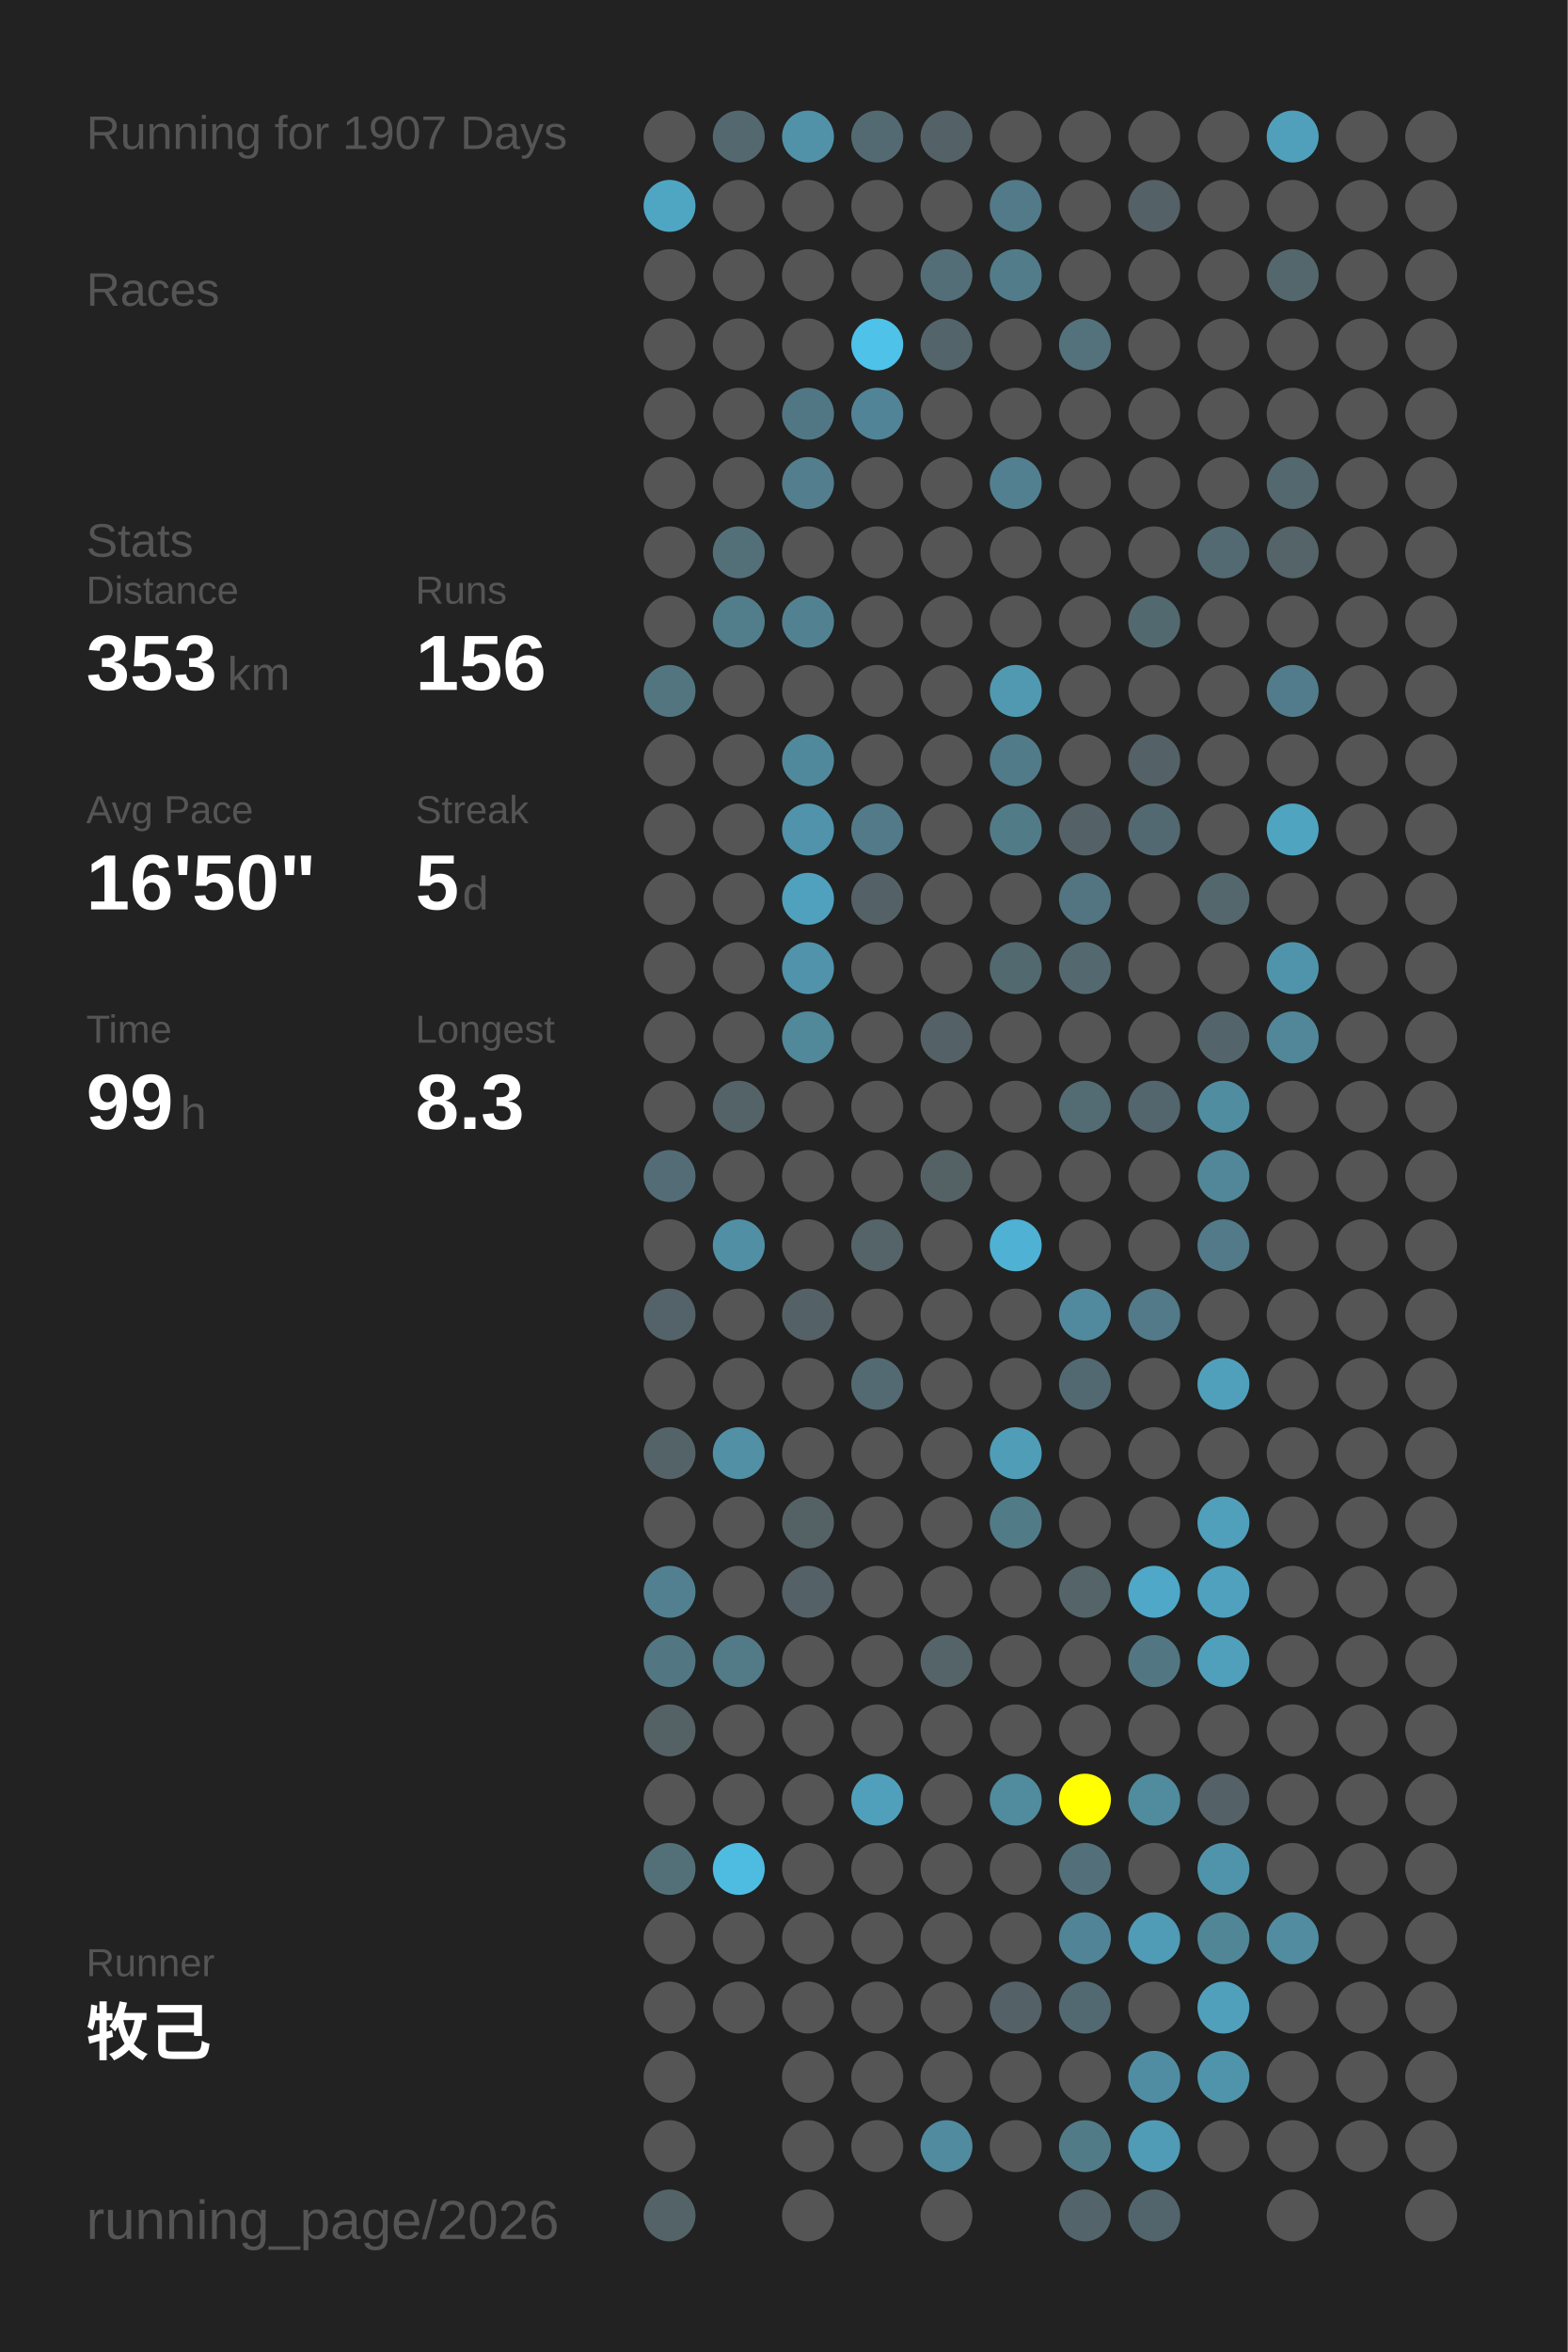
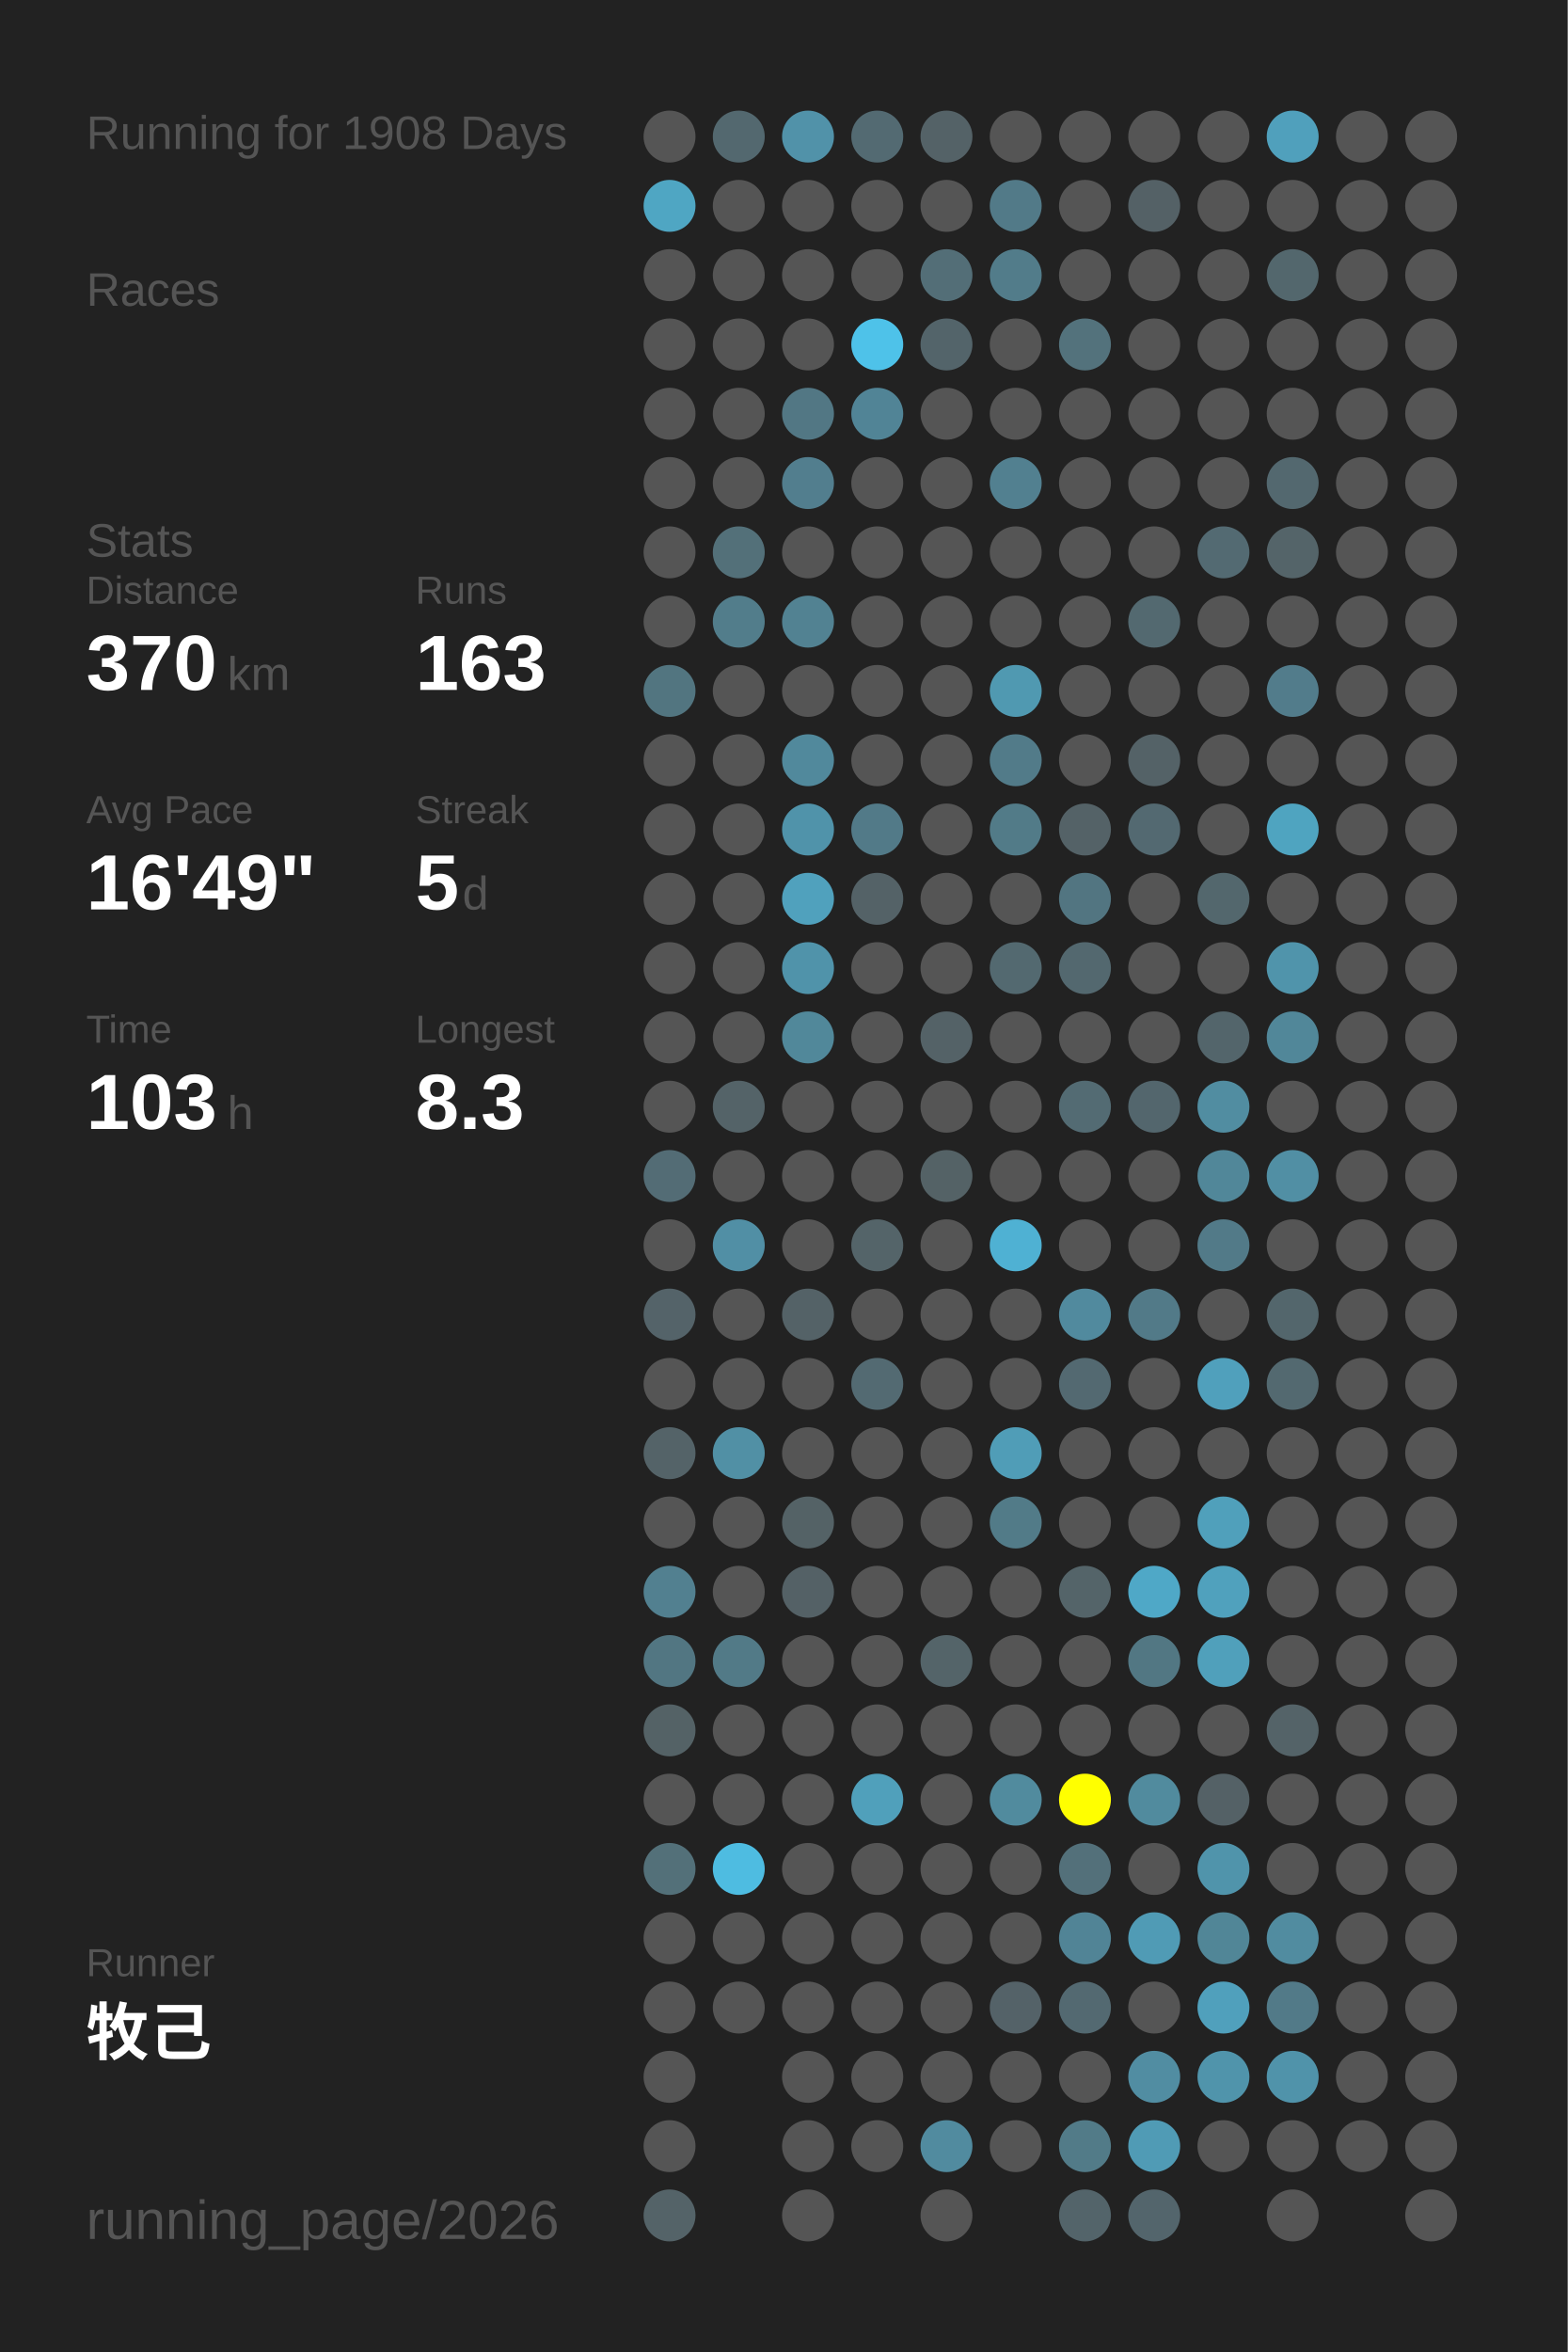
<svg xmlns="http://www.w3.org/2000/svg" baseProfile="full" height="300mm" version="1.1" viewBox="0,0,200,300" width="200mm">
  <defs />
  <rect fill="#222222" height="300" width="200" x="0" y="0" />
-   <text fill="#555555" style="font-size:6px; font-family:Arial;" x="11" y="19">Running for 1907 Days</text>
+   <text fill="#555555" style="font-size:6px; font-family:Arial;" x="11" y="19">Running for 1908 Days</text>
  <text fill="#555555" style="font-size:6px; font-family:Arial;" x="11" y="39">Races</text>
  <text fill="#555555" style="font-size:6px; font-family:Arial;" x="11" y="71">Stats</text>
  <text fill="#555555" style="font-size:5px; font-family:Arial;" x="11" y="77">Distance</text>
-   <text fill="#FFFFFF" style="font-size:10px; font-family:Arial; font-weight:bold;" x="11" y="88">353</text>
+   <text fill="#FFFFFF" style="font-size:10px; font-family:Arial; font-weight:bold;" x="11" y="88">370</text>
  <text fill="#555555" style="font-size:6px; font-family:Arial;" x="29" y="88">km</text>
  <text fill="#555555" style="font-size:5px; font-family:Arial;" x="53" y="77">Runs</text>
-   <text fill="#FFFFFF" style="font-size:10px; font-family:Arial; font-weight:bold;" x="53" y="88">156</text>
+   <text fill="#FFFFFF" style="font-size:10px; font-family:Arial; font-weight:bold;" x="53" y="88">163</text>
  <text fill="#555555" style="font-size:5px; font-family:Arial;" x="11" y="105">Avg Pace</text>
-   <text fill="#FFFFFF" style="font-size:10px; font-family:Arial; font-weight:bold;" x="11" y="116">16'50"</text>
+   <text fill="#FFFFFF" style="font-size:10px; font-family:Arial; font-weight:bold;" x="11" y="116">16'49"</text>
  <text fill="#555555" style="font-size:5px; font-family:Arial;" x="53" y="105">Streak</text>
  <text fill="#FFFFFF" style="font-size:10px; font-family:Arial; font-weight:bold;" x="53" y="116">5</text>
  <text fill="#555555" style="font-size:6px; font-family:Arial;" x="59" y="116">d</text>
  <text fill="#555555" style="font-size:5px; font-family:Arial;" x="11" y="133">Time</text>
-   <text fill="#FFFFFF" style="font-size:10px; font-family:Arial; font-weight:bold;" x="11" y="144">99</text>
-   <text fill="#555555" style="font-size:6px; font-family:Arial;" x="23" y="144">h</text>
+   <text fill="#FFFFFF" style="font-size:10px; font-family:Arial; font-weight:bold;" x="11" y="144">103</text>
+   <text fill="#555555" style="font-size:6px; font-family:Arial;" x="29" y="144">h</text>
  <text fill="#555555" style="font-size:5px; font-family:Arial;" x="53" y="133">Longest</text>
  <text fill="#FFFFFF" style="font-size:10px; font-family:Arial; font-weight:bold;" x="53" y="144">8.3</text>
  <text fill="#555555" style="font-size:5px; font-family:Arial;" x="11" y="252.065">Runner</text>
  <text fill="#FFFFFF" style="font-size:8px; font-family:Arial; font-weight:bold;" x="11" y="262.065">牧己</text>
  <text fill="#555555" style="font-size:7px; font-family:Arial;" x="11" y="285.581">running_page/2026</text>
  <circle cx="85.417" cy="17.419" fill="#555555" r="3.312" />
  <circle cx="85.417" cy="26.258" fill="#4fa6c3" r="3.312" />
  <circle cx="85.417" cy="35.097" fill="#555555" r="3.312" />
  <circle cx="85.417" cy="43.935" fill="#555555" r="3.312" />
  <circle cx="85.417" cy="52.774" fill="#555555" r="3.312" />
  <circle cx="85.417" cy="61.613" fill="#555555" r="3.312" />
  <circle cx="85.417" cy="70.452" fill="#555555" r="3.312" />
  <circle cx="85.417" cy="79.29" fill="#555555" r="3.312" />
  <circle cx="85.417" cy="88.129" fill="#527580" r="3.312" />
  <circle cx="85.417" cy="96.968" fill="#555555" r="3.312" />
  <circle cx="85.417" cy="105.806" fill="#555555" r="3.312" />
  <circle cx="85.417" cy="114.645" fill="#555555" r="3.312" />
  <circle cx="85.417" cy="123.484" fill="#555555" r="3.312" />
  <circle cx="85.417" cy="132.323" fill="#555555" r="3.312" />
  <circle cx="85.417" cy="141.161" fill="#555555" r="3.312" />
  <circle cx="85.417" cy="150" fill="#536c75" r="3.312" />
  <circle cx="85.417" cy="158.839" fill="#555555" r="3.312" />
  <circle cx="85.417" cy="167.677" fill="#546369" r="3.312" />
  <circle cx="85.417" cy="176.516" fill="#555555" r="3.312" />
  <circle cx="85.417" cy="185.355" fill="#546368" r="3.312" />
  <circle cx="85.417" cy="194.194" fill="#555555" r="3.312" />
  <circle cx="85.417" cy="203.032" fill="#528090" r="3.312" />
  <circle cx="85.417" cy="211.871" fill="#527682" r="3.312" />
  <circle cx="85.417" cy="220.71" fill="#546266" r="3.312" />
  <circle cx="85.417" cy="229.548" fill="#555555" r="3.312" />
  <circle cx="85.417" cy="238.387" fill="#537079" r="3.312" />
  <circle cx="85.417" cy="247.226" fill="#555555" r="3.312" />
  <circle cx="85.417" cy="256.065" fill="#555555" r="3.312" />
  <circle cx="85.417" cy="264.903" fill="#555555" r="3.312" />
  <circle cx="85.417" cy="273.742" fill="#555555" r="3.312" />
  <circle cx="85.417" cy="282.581" fill="#546368" r="3.312" />
  <circle cx="94.25" cy="17.419" fill="#53686f" r="3.312" />
  <circle cx="94.25" cy="26.258" fill="#555555" r="3.312" />
  <circle cx="94.25" cy="35.097" fill="#555555" r="3.312" />
  <circle cx="94.25" cy="43.935" fill="#555555" r="3.312" />
  <circle cx="94.25" cy="52.774" fill="#555555" r="3.312" />
  <circle cx="94.25" cy="61.613" fill="#555555" r="3.312" />
  <circle cx="94.25" cy="70.452" fill="#537079" r="3.312" />
  <circle cx="94.25" cy="79.29" fill="#527d8b" r="3.312" />
  <circle cx="94.25" cy="88.129" fill="#555555" r="3.312" />
  <circle cx="94.25" cy="96.968" fill="#555555" r="3.312" />
  <circle cx="94.25" cy="105.806" fill="#555555" r="3.312" />
  <circle cx="94.25" cy="114.645" fill="#555555" r="3.312" />
  <circle cx="94.25" cy="123.484" fill="#555555" r="3.312" />
  <circle cx="94.25" cy="132.323" fill="#555555" r="3.312" />
  <circle cx="94.25" cy="141.161" fill="#546368" r="3.312" />
  <circle cx="94.25" cy="150" fill="#555555" r="3.312" />
  <circle cx="94.25" cy="158.839" fill="#518fa5" r="3.312" />
  <circle cx="94.25" cy="167.677" fill="#555555" r="3.312" />
  <circle cx="94.25" cy="176.516" fill="#555555" r="3.312" />
  <circle cx="94.25" cy="185.355" fill="#5190a5" r="3.312" />
  <circle cx="94.25" cy="194.194" fill="#555555" r="3.312" />
  <circle cx="94.25" cy="203.032" fill="#555555" r="3.312" />
  <circle cx="94.25" cy="211.871" fill="#527a87" r="3.312" />
  <circle cx="94.25" cy="220.71" fill="#555555" r="3.312" />
  <circle cx="94.25" cy="229.548" fill="#555555" r="3.312" />
  <circle cx="94.25" cy="238.387" fill="#4ebce1" r="3.312" />
  <circle cx="94.25" cy="247.226" fill="#555555" r="3.312" />
  <circle cx="94.25" cy="256.065" fill="#555555" r="3.312" />
  <circle cx="103.083" cy="17.419" fill="#5192a9" r="3.312" />
  <circle cx="103.083" cy="26.258" fill="#555555" r="3.312" />
  <circle cx="103.083" cy="35.097" fill="#555555" r="3.312" />
  <circle cx="103.083" cy="43.935" fill="#555555" r="3.312" />
  <circle cx="103.083" cy="52.774" fill="#527784" r="3.312" />
  <circle cx="103.083" cy="61.613" fill="#527e8e" r="3.312" />
  <circle cx="103.083" cy="70.452" fill="#555555" r="3.312" />
  <circle cx="103.083" cy="79.29" fill="#528292" r="3.312" />
  <circle cx="103.083" cy="88.129" fill="#555555" r="3.312" />
  <circle cx="103.083" cy="96.968" fill="#51899c" r="3.312" />
  <circle cx="103.083" cy="105.806" fill="#5093aa" r="3.312" />
  <circle cx="103.083" cy="114.645" fill="#50a1bd" r="3.312" />
  <circle cx="103.083" cy="123.484" fill="#5093aa" r="3.312" />
  <circle cx="103.083" cy="132.323" fill="#51889a" r="3.312" />
  <circle cx="103.083" cy="141.161" fill="#555555" r="3.312" />
  <circle cx="103.083" cy="150" fill="#555555" r="3.312" />
  <circle cx="103.083" cy="158.839" fill="#555555" r="3.312" />
  <circle cx="103.083" cy="167.677" fill="#546267" r="3.312" />
  <circle cx="103.083" cy="176.516" fill="#555555" r="3.312" />
  <circle cx="103.083" cy="185.355" fill="#555555" r="3.312" />
  <circle cx="103.083" cy="194.194" fill="#546266" r="3.312" />
  <circle cx="103.083" cy="203.032" fill="#546166" r="3.312" />
  <circle cx="103.083" cy="211.871" fill="#555555" r="3.312" />
  <circle cx="103.083" cy="220.71" fill="#555555" r="3.312" />
  <circle cx="103.083" cy="229.548" fill="#555555" r="3.312" />
  <circle cx="103.083" cy="238.387" fill="#555555" r="3.312" />
  <circle cx="103.083" cy="247.226" fill="#555555" r="3.312" />
  <circle cx="103.083" cy="256.065" fill="#555555" r="3.312" />
  <circle cx="103.083" cy="264.903" fill="#555555" r="3.312" />
  <circle cx="103.083" cy="273.742" fill="#555555" r="3.312" />
  <circle cx="103.083" cy="282.581" fill="#555555" r="3.312" />
  <circle cx="111.917" cy="17.419" fill="#536a72" r="3.312" />
  <circle cx="111.917" cy="26.258" fill="#555555" r="3.312" />
  <circle cx="111.917" cy="35.097" fill="#555555" r="3.312" />
  <circle cx="111.917" cy="43.935" fill="#4ec2e9" r="3.312" />
  <circle cx="111.917" cy="52.774" fill="#518496" r="3.312" />
  <circle cx="111.917" cy="61.613" fill="#555555" r="3.312" />
  <circle cx="111.917" cy="70.452" fill="#555555" r="3.312" />
  <circle cx="111.917" cy="79.29" fill="#555555" r="3.312" />
  <circle cx="111.917" cy="88.129" fill="#555555" r="3.312" />
  <circle cx="111.917" cy="96.968" fill="#555555" r="3.312" />
  <circle cx="111.917" cy="105.806" fill="#527a88" r="3.312" />
  <circle cx="111.917" cy="114.645" fill="#546267" r="3.312" />
  <circle cx="111.917" cy="123.484" fill="#555555" r="3.312" />
  <circle cx="111.917" cy="132.323" fill="#555555" r="3.312" />
  <circle cx="111.917" cy="141.161" fill="#555555" r="3.312" />
  <circle cx="111.917" cy="150" fill="#555555" r="3.312" />
  <circle cx="111.917" cy="158.839" fill="#546469" r="3.312" />
  <circle cx="111.917" cy="167.677" fill="#555555" r="3.312" />
  <circle cx="111.917" cy="176.516" fill="#536a72" r="3.312" />
  <circle cx="111.917" cy="185.355" fill="#555555" r="3.312" />
  <circle cx="111.917" cy="194.194" fill="#555555" r="3.312" />
  <circle cx="111.917" cy="203.032" fill="#555555" r="3.312" />
  <circle cx="111.917" cy="211.871" fill="#555555" r="3.312" />
  <circle cx="111.917" cy="220.71" fill="#555555" r="3.312" />
  <circle cx="111.917" cy="229.548" fill="#50a0bb" r="3.312" />
  <circle cx="111.917" cy="238.387" fill="#555555" r="3.312" />
  <circle cx="111.917" cy="247.226" fill="#555555" r="3.312" />
  <circle cx="111.917" cy="256.065" fill="#555555" r="3.312" />
  <circle cx="111.917" cy="264.903" fill="#555555" r="3.312" />
  <circle cx="111.917" cy="273.742" fill="#555555" r="3.312" />
  <circle cx="120.75" cy="17.419" fill="#546267" r="3.312" />
  <circle cx="120.75" cy="26.258" fill="#555555" r="3.312" />
  <circle cx="120.75" cy="35.097" fill="#536e77" r="3.312" />
  <circle cx="120.75" cy="43.935" fill="#53646a" r="3.312" />
  <circle cx="120.75" cy="52.774" fill="#555555" r="3.312" />
  <circle cx="120.75" cy="61.613" fill="#555555" r="3.312" />
  <circle cx="120.75" cy="70.452" fill="#555555" r="3.312" />
  <circle cx="120.75" cy="79.29" fill="#555555" r="3.312" />
  <circle cx="120.75" cy="88.129" fill="#555555" r="3.312" />
  <circle cx="120.75" cy="96.968" fill="#555555" r="3.312" />
  <circle cx="120.75" cy="105.806" fill="#555555" r="3.312" />
  <circle cx="120.75" cy="114.645" fill="#555555" r="3.312" />
  <circle cx="120.75" cy="123.484" fill="#555555" r="3.312" />
  <circle cx="120.75" cy="132.323" fill="#546267" r="3.312" />
  <circle cx="120.75" cy="141.161" fill="#555555" r="3.312" />
  <circle cx="120.75" cy="150" fill="#546266" r="3.312" />
  <circle cx="120.75" cy="158.839" fill="#555555" r="3.312" />
  <circle cx="120.75" cy="167.677" fill="#555555" r="3.312" />
  <circle cx="120.75" cy="176.516" fill="#555555" r="3.312" />
  <circle cx="120.75" cy="185.355" fill="#555555" r="3.312" />
  <circle cx="120.75" cy="194.194" fill="#555555" r="3.312" />
  <circle cx="120.75" cy="203.032" fill="#555555" r="3.312" />
  <circle cx="120.75" cy="211.871" fill="#546469" r="3.312" />
  <circle cx="120.75" cy="220.71" fill="#555555" r="3.312" />
  <circle cx="120.75" cy="229.548" fill="#555555" r="3.312" />
  <circle cx="120.75" cy="238.387" fill="#555555" r="3.312" />
  <circle cx="120.75" cy="247.226" fill="#555555" r="3.312" />
  <circle cx="120.75" cy="256.065" fill="#555555" r="3.312" />
  <circle cx="120.75" cy="264.903" fill="#555555" r="3.312" />
  <circle cx="120.75" cy="273.742" fill="#518b9f" r="3.312" />
  <circle cx="120.75" cy="282.581" fill="#555555" r="3.312" />
  <circle cx="129.583" cy="17.419" fill="#555555" r="3.312" />
  <circle cx="129.583" cy="26.258" fill="#527a88" r="3.312" />
  <circle cx="129.583" cy="35.097" fill="#527c8a" r="3.312" />
  <circle cx="129.583" cy="43.935" fill="#555555" r="3.312" />
  <circle cx="129.583" cy="52.774" fill="#555555" r="3.312" />
  <circle cx="129.583" cy="61.613" fill="#528090" r="3.312" />
  <circle cx="129.583" cy="70.452" fill="#555555" r="3.312" />
  <circle cx="129.583" cy="79.29" fill="#555555" r="3.312" />
  <circle cx="129.583" cy="88.129" fill="#5099b1" r="3.312" />
  <circle cx="129.583" cy="96.968" fill="#527b89" r="3.312" />
  <circle cx="129.583" cy="105.806" fill="#527b88" r="3.312" />
  <circle cx="129.583" cy="114.645" fill="#555555" r="3.312" />
  <circle cx="129.583" cy="123.484" fill="#536970" r="3.312" />
  <circle cx="129.583" cy="132.323" fill="#555555" r="3.312" />
  <circle cx="129.583" cy="141.161" fill="#555555" r="3.312" />
  <circle cx="129.583" cy="150" fill="#555555" r="3.312" />
  <circle cx="129.583" cy="158.839" fill="#4fb1d3" r="3.312" />
  <circle cx="129.583" cy="167.677" fill="#555555" r="3.312" />
  <circle cx="129.583" cy="176.516" fill="#555555" r="3.312" />
  <circle cx="129.583" cy="185.355" fill="#509db7" r="3.312" />
  <circle cx="129.583" cy="194.194" fill="#527b88" r="3.312" />
  <circle cx="129.583" cy="203.032" fill="#555555" r="3.312" />
  <circle cx="129.583" cy="211.871" fill="#555555" r="3.312" />
  <circle cx="129.583" cy="220.71" fill="#555555" r="3.312" />
  <circle cx="129.583" cy="229.548" fill="#518b9e" r="3.312" />
  <circle cx="129.583" cy="238.387" fill="#555555" r="3.312" />
  <circle cx="129.583" cy="247.226" fill="#555555" r="3.312" />
  <circle cx="129.583" cy="256.065" fill="#546268" r="3.312" />
  <circle cx="129.583" cy="264.903" fill="#555555" r="3.312" />
  <circle cx="129.583" cy="273.742" fill="#555555" r="3.312" />
  <circle cx="138.417" cy="17.419" fill="#555555" r="3.312" />
  <circle cx="138.417" cy="26.258" fill="#555555" r="3.312" />
  <circle cx="138.417" cy="35.097" fill="#555555" r="3.312" />
  <circle cx="138.417" cy="43.935" fill="#53727c" r="3.312" />
  <circle cx="138.417" cy="52.774" fill="#555555" r="3.312" />
  <circle cx="138.417" cy="61.613" fill="#555555" r="3.312" />
  <circle cx="138.417" cy="70.452" fill="#555555" r="3.312" />
  <circle cx="138.417" cy="79.29" fill="#555555" r="3.312" />
  <circle cx="138.417" cy="88.129" fill="#555555" r="3.312" />
  <circle cx="138.417" cy="96.968" fill="#555555" r="3.312" />
  <circle cx="138.417" cy="105.806" fill="#546267" r="3.312" />
  <circle cx="138.417" cy="114.645" fill="#527581" r="3.312" />
  <circle cx="138.417" cy="123.484" fill="#53686f" r="3.312" />
  <circle cx="138.417" cy="132.323" fill="#555555" r="3.312" />
  <circle cx="138.417" cy="141.161" fill="#536b73" r="3.312" />
  <circle cx="138.417" cy="150" fill="#555555" r="3.312" />
  <circle cx="138.417" cy="158.839" fill="#555555" r="3.312" />
  <circle cx="138.417" cy="167.677" fill="#518a9e" r="3.312" />
  <circle cx="138.417" cy="176.516" fill="#536971" r="3.312" />
  <circle cx="138.417" cy="185.355" fill="#555555" r="3.312" />
  <circle cx="138.417" cy="194.194" fill="#555555" r="3.312" />
  <circle cx="138.417" cy="203.032" fill="#546469" r="3.312" />
  <circle cx="138.417" cy="211.871" fill="#555555" r="3.312" />
  <circle cx="138.417" cy="220.71" fill="#555555" r="3.312" />
  <circle cx="138.417" cy="229.548" fill="#FFFF00" r="3.312" />
  <circle cx="138.417" cy="238.387" fill="#53707a" r="3.312" />
  <circle cx="138.417" cy="247.226" fill="#518496" r="3.312" />
  <circle cx="138.417" cy="256.065" fill="#536971" r="3.312" />
  <circle cx="138.417" cy="264.903" fill="#555555" r="3.312" />
  <circle cx="138.417" cy="273.742" fill="#527b88" r="3.312" />
  <circle cx="138.417" cy="282.581" fill="#53646a" r="3.312" />
  <circle cx="147.25" cy="17.419" fill="#555555" r="3.312" />
  <circle cx="147.25" cy="26.258" fill="#546166" r="3.312" />
  <circle cx="147.25" cy="35.097" fill="#555555" r="3.312" />
  <circle cx="147.25" cy="43.935" fill="#555555" r="3.312" />
  <circle cx="147.25" cy="52.774" fill="#555555" r="3.312" />
  <circle cx="147.25" cy="61.613" fill="#555555" r="3.312" />
  <circle cx="147.25" cy="70.452" fill="#555555" r="3.312" />
  <circle cx="147.25" cy="79.29" fill="#536970" r="3.312" />
  <circle cx="147.25" cy="88.129" fill="#555555" r="3.312" />
  <circle cx="147.25" cy="96.968" fill="#546267" r="3.312" />
  <circle cx="147.25" cy="105.806" fill="#536971" r="3.312" />
  <circle cx="147.25" cy="114.645" fill="#555555" r="3.312" />
  <circle cx="147.25" cy="123.484" fill="#555555" r="3.312" />
  <circle cx="147.25" cy="132.323" fill="#555555" r="3.312" />
  <circle cx="147.25" cy="141.161" fill="#53666d" r="3.312" />
  <circle cx="147.25" cy="150" fill="#555555" r="3.312" />
  <circle cx="147.25" cy="158.839" fill="#555555" r="3.312" />
  <circle cx="147.25" cy="167.677" fill="#527a88" r="3.312" />
  <circle cx="147.25" cy="176.516" fill="#555555" r="3.312" />
  <circle cx="147.25" cy="185.355" fill="#555555" r="3.312" />
  <circle cx="147.25" cy="194.194" fill="#555555" r="3.312" />
  <circle cx="147.25" cy="203.032" fill="#4fa8c7" r="3.312" />
  <circle cx="147.25" cy="211.871" fill="#527783" r="3.312" />
  <circle cx="147.25" cy="220.71" fill="#555555" r="3.312" />
  <circle cx="147.25" cy="229.548" fill="#518b9e" r="3.312" />
  <circle cx="147.25" cy="238.387" fill="#555555" r="3.312" />
  <circle cx="147.25" cy="247.226" fill="#509bb5" r="3.312" />
  <circle cx="147.25" cy="256.065" fill="#555555" r="3.312" />
  <circle cx="147.25" cy="264.903" fill="#518da2" r="3.312" />
  <circle cx="147.25" cy="273.742" fill="#509bb5" r="3.312" />
  <circle cx="147.25" cy="282.581" fill="#53656c" r="3.312" />
  <circle cx="156.083" cy="17.419" fill="#555555" r="3.312" />
  <circle cx="156.083" cy="26.258" fill="#555555" r="3.312" />
  <circle cx="156.083" cy="35.097" fill="#555555" r="3.312" />
  <circle cx="156.083" cy="43.935" fill="#555555" r="3.312" />
  <circle cx="156.083" cy="52.774" fill="#555555" r="3.312" />
  <circle cx="156.083" cy="61.613" fill="#555555" r="3.312" />
  <circle cx="156.083" cy="70.452" fill="#536a72" r="3.312" />
  <circle cx="156.083" cy="79.29" fill="#555555" r="3.312" />
  <circle cx="156.083" cy="88.129" fill="#555555" r="3.312" />
  <circle cx="156.083" cy="96.968" fill="#555555" r="3.312" />
  <circle cx="156.083" cy="105.806" fill="#555555" r="3.312" />
  <circle cx="156.083" cy="114.645" fill="#53676d" r="3.312" />
  <circle cx="156.083" cy="123.484" fill="#555555" r="3.312" />
  <circle cx="156.083" cy="132.323" fill="#53656b" r="3.312" />
  <circle cx="156.083" cy="141.161" fill="#518da1" r="3.312" />
  <circle cx="156.083" cy="150" fill="#518799" r="3.312" />
  <circle cx="156.083" cy="158.839" fill="#527a88" r="3.312" />
  <circle cx="156.083" cy="167.677" fill="#555555" r="3.312" />
  <circle cx="156.083" cy="176.516" fill="#50a0bc" r="3.312" />
  <circle cx="156.083" cy="185.355" fill="#555555" r="3.312" />
  <circle cx="156.083" cy="194.194" fill="#50a0bb" r="3.312" />
  <circle cx="156.083" cy="203.032" fill="#50a1bd" r="3.312" />
  <circle cx="156.083" cy="211.871" fill="#50a0bb" r="3.312" />
  <circle cx="156.083" cy="220.71" fill="#555555" r="3.312" />
  <circle cx="156.083" cy="229.548" fill="#546166" r="3.312" />
  <circle cx="156.083" cy="238.387" fill="#5094ab" r="3.312" />
  <circle cx="156.083" cy="247.226" fill="#518697" r="3.312" />
  <circle cx="156.083" cy="256.065" fill="#50a0bc" r="3.312" />
  <circle cx="156.083" cy="264.903" fill="#5094ab" r="3.312" />
  <circle cx="156.083" cy="273.742" fill="#555555" r="3.312" />
  <circle cx="164.917" cy="17.419" fill="#50a0bc" r="3.312" />
  <circle cx="164.917" cy="26.258" fill="#555555" r="3.312" />
  <circle cx="164.917" cy="35.097" fill="#53676d" r="3.312" />
  <circle cx="164.917" cy="43.935" fill="#555555" r="3.312" />
  <circle cx="164.917" cy="52.774" fill="#555555" r="3.312" />
  <circle cx="164.917" cy="61.613" fill="#53686f" r="3.312" />
  <circle cx="164.917" cy="70.452" fill="#546469" r="3.312" />
  <circle cx="164.917" cy="79.29" fill="#555555" r="3.312" />
  <circle cx="164.917" cy="88.129" fill="#527c8b" r="3.312" />
  <circle cx="164.917" cy="96.968" fill="#555555" r="3.312" />
  <circle cx="164.917" cy="105.806" fill="#4fa4c0" r="3.312" />
  <circle cx="164.917" cy="114.645" fill="#555555" r="3.312" />
  <circle cx="164.917" cy="123.484" fill="#5094ab" r="3.312" />
  <circle cx="164.917" cy="132.323" fill="#518799" r="3.312" />
  <circle cx="164.917" cy="141.161" fill="#555555" r="3.312" />
-   <circle cx="164.917" cy="150" fill="#555555" r="3.312" />
+   <circle cx="164.917" cy="150" fill="#518fa4" r="3.312" />
  <circle cx="164.917" cy="158.839" fill="#555555" r="3.312" />
-   <circle cx="164.917" cy="167.677" fill="#555555" r="3.312" />
-   <circle cx="164.917" cy="176.516" fill="#555555" r="3.312" />
+   <circle cx="164.917" cy="167.677" fill="#53666c" r="3.312" />
+   <circle cx="164.917" cy="176.516" fill="#536970" r="3.312" />
  <circle cx="164.917" cy="185.355" fill="#555555" r="3.312" />
  <circle cx="164.917" cy="194.194" fill="#555555" r="3.312" />
  <circle cx="164.917" cy="203.032" fill="#555555" r="3.312" />
  <circle cx="164.917" cy="211.871" fill="#555555" r="3.312" />
-   <circle cx="164.917" cy="220.71" fill="#555555" r="3.312" />
+   <circle cx="164.917" cy="220.71" fill="#546368" r="3.312" />
  <circle cx="164.917" cy="229.548" fill="#555555" r="3.312" />
  <circle cx="164.917" cy="238.387" fill="#555555" r="3.312" />
  <circle cx="164.917" cy="247.226" fill="#518ca0" r="3.312" />
-   <circle cx="164.917" cy="256.065" fill="#555555" r="3.312" />
-   <circle cx="164.917" cy="264.903" fill="#555555" r="3.312" />
+   <circle cx="164.917" cy="256.065" fill="#527a88" r="3.312" />
+   <circle cx="164.917" cy="264.903" fill="#5093aa" r="3.312" />
  <circle cx="164.917" cy="273.742" fill="#555555" r="3.312" />
  <circle cx="164.917" cy="282.581" fill="#555555" r="3.312" />
  <circle cx="173.75" cy="17.419" fill="#555555" r="3.312" />
  <circle cx="173.75" cy="26.258" fill="#555555" r="3.312" />
  <circle cx="173.75" cy="35.097" fill="#555555" r="3.312" />
  <circle cx="173.75" cy="43.935" fill="#555555" r="3.312" />
  <circle cx="173.75" cy="52.774" fill="#555555" r="3.312" />
  <circle cx="173.75" cy="61.613" fill="#555555" r="3.312" />
  <circle cx="173.75" cy="70.452" fill="#555555" r="3.312" />
  <circle cx="173.75" cy="79.29" fill="#555555" r="3.312" />
  <circle cx="173.75" cy="88.129" fill="#555555" r="3.312" />
  <circle cx="173.75" cy="96.968" fill="#555555" r="3.312" />
  <circle cx="173.75" cy="105.806" fill="#555555" r="3.312" />
  <circle cx="173.75" cy="114.645" fill="#555555" r="3.312" />
  <circle cx="173.75" cy="123.484" fill="#555555" r="3.312" />
  <circle cx="173.75" cy="132.323" fill="#555555" r="3.312" />
  <circle cx="173.75" cy="141.161" fill="#555555" r="3.312" />
  <circle cx="173.75" cy="150" fill="#555555" r="3.312" />
  <circle cx="173.75" cy="158.839" fill="#555555" r="3.312" />
  <circle cx="173.75" cy="167.677" fill="#555555" r="3.312" />
  <circle cx="173.75" cy="176.516" fill="#555555" r="3.312" />
  <circle cx="173.75" cy="185.355" fill="#555555" r="3.312" />
  <circle cx="173.75" cy="194.194" fill="#555555" r="3.312" />
  <circle cx="173.75" cy="203.032" fill="#555555" r="3.312" />
  <circle cx="173.75" cy="211.871" fill="#555555" r="3.312" />
  <circle cx="173.75" cy="220.71" fill="#555555" r="3.312" />
  <circle cx="173.75" cy="229.548" fill="#555555" r="3.312" />
  <circle cx="173.75" cy="238.387" fill="#555555" r="3.312" />
  <circle cx="173.75" cy="247.226" fill="#555555" r="3.312" />
  <circle cx="173.75" cy="256.065" fill="#555555" r="3.312" />
  <circle cx="173.75" cy="264.903" fill="#555555" r="3.312" />
  <circle cx="173.75" cy="273.742" fill="#555555" r="3.312" />
  <circle cx="182.583" cy="17.419" fill="#555555" r="3.312" />
  <circle cx="182.583" cy="26.258" fill="#555555" r="3.312" />
  <circle cx="182.583" cy="35.097" fill="#555555" r="3.312" />
  <circle cx="182.583" cy="43.935" fill="#555555" r="3.312" />
  <circle cx="182.583" cy="52.774" fill="#555555" r="3.312" />
  <circle cx="182.583" cy="61.613" fill="#555555" r="3.312" />
  <circle cx="182.583" cy="70.452" fill="#555555" r="3.312" />
  <circle cx="182.583" cy="79.29" fill="#555555" r="3.312" />
  <circle cx="182.583" cy="88.129" fill="#555555" r="3.312" />
  <circle cx="182.583" cy="96.968" fill="#555555" r="3.312" />
  <circle cx="182.583" cy="105.806" fill="#555555" r="3.312" />
  <circle cx="182.583" cy="114.645" fill="#555555" r="3.312" />
  <circle cx="182.583" cy="123.484" fill="#555555" r="3.312" />
  <circle cx="182.583" cy="132.323" fill="#555555" r="3.312" />
  <circle cx="182.583" cy="141.161" fill="#555555" r="3.312" />
  <circle cx="182.583" cy="150" fill="#555555" r="3.312" />
  <circle cx="182.583" cy="158.839" fill="#555555" r="3.312" />
  <circle cx="182.583" cy="167.677" fill="#555555" r="3.312" />
  <circle cx="182.583" cy="176.516" fill="#555555" r="3.312" />
  <circle cx="182.583" cy="185.355" fill="#555555" r="3.312" />
  <circle cx="182.583" cy="194.194" fill="#555555" r="3.312" />
  <circle cx="182.583" cy="203.032" fill="#555555" r="3.312" />
  <circle cx="182.583" cy="211.871" fill="#555555" r="3.312" />
  <circle cx="182.583" cy="220.71" fill="#555555" r="3.312" />
  <circle cx="182.583" cy="229.548" fill="#555555" r="3.312" />
  <circle cx="182.583" cy="238.387" fill="#555555" r="3.312" />
  <circle cx="182.583" cy="247.226" fill="#555555" r="3.312" />
  <circle cx="182.583" cy="256.065" fill="#555555" r="3.312" />
  <circle cx="182.583" cy="264.903" fill="#555555" r="3.312" />
  <circle cx="182.583" cy="273.742" fill="#555555" r="3.312" />
  <circle cx="182.583" cy="282.581" fill="#555555" r="3.312" />
</svg>
